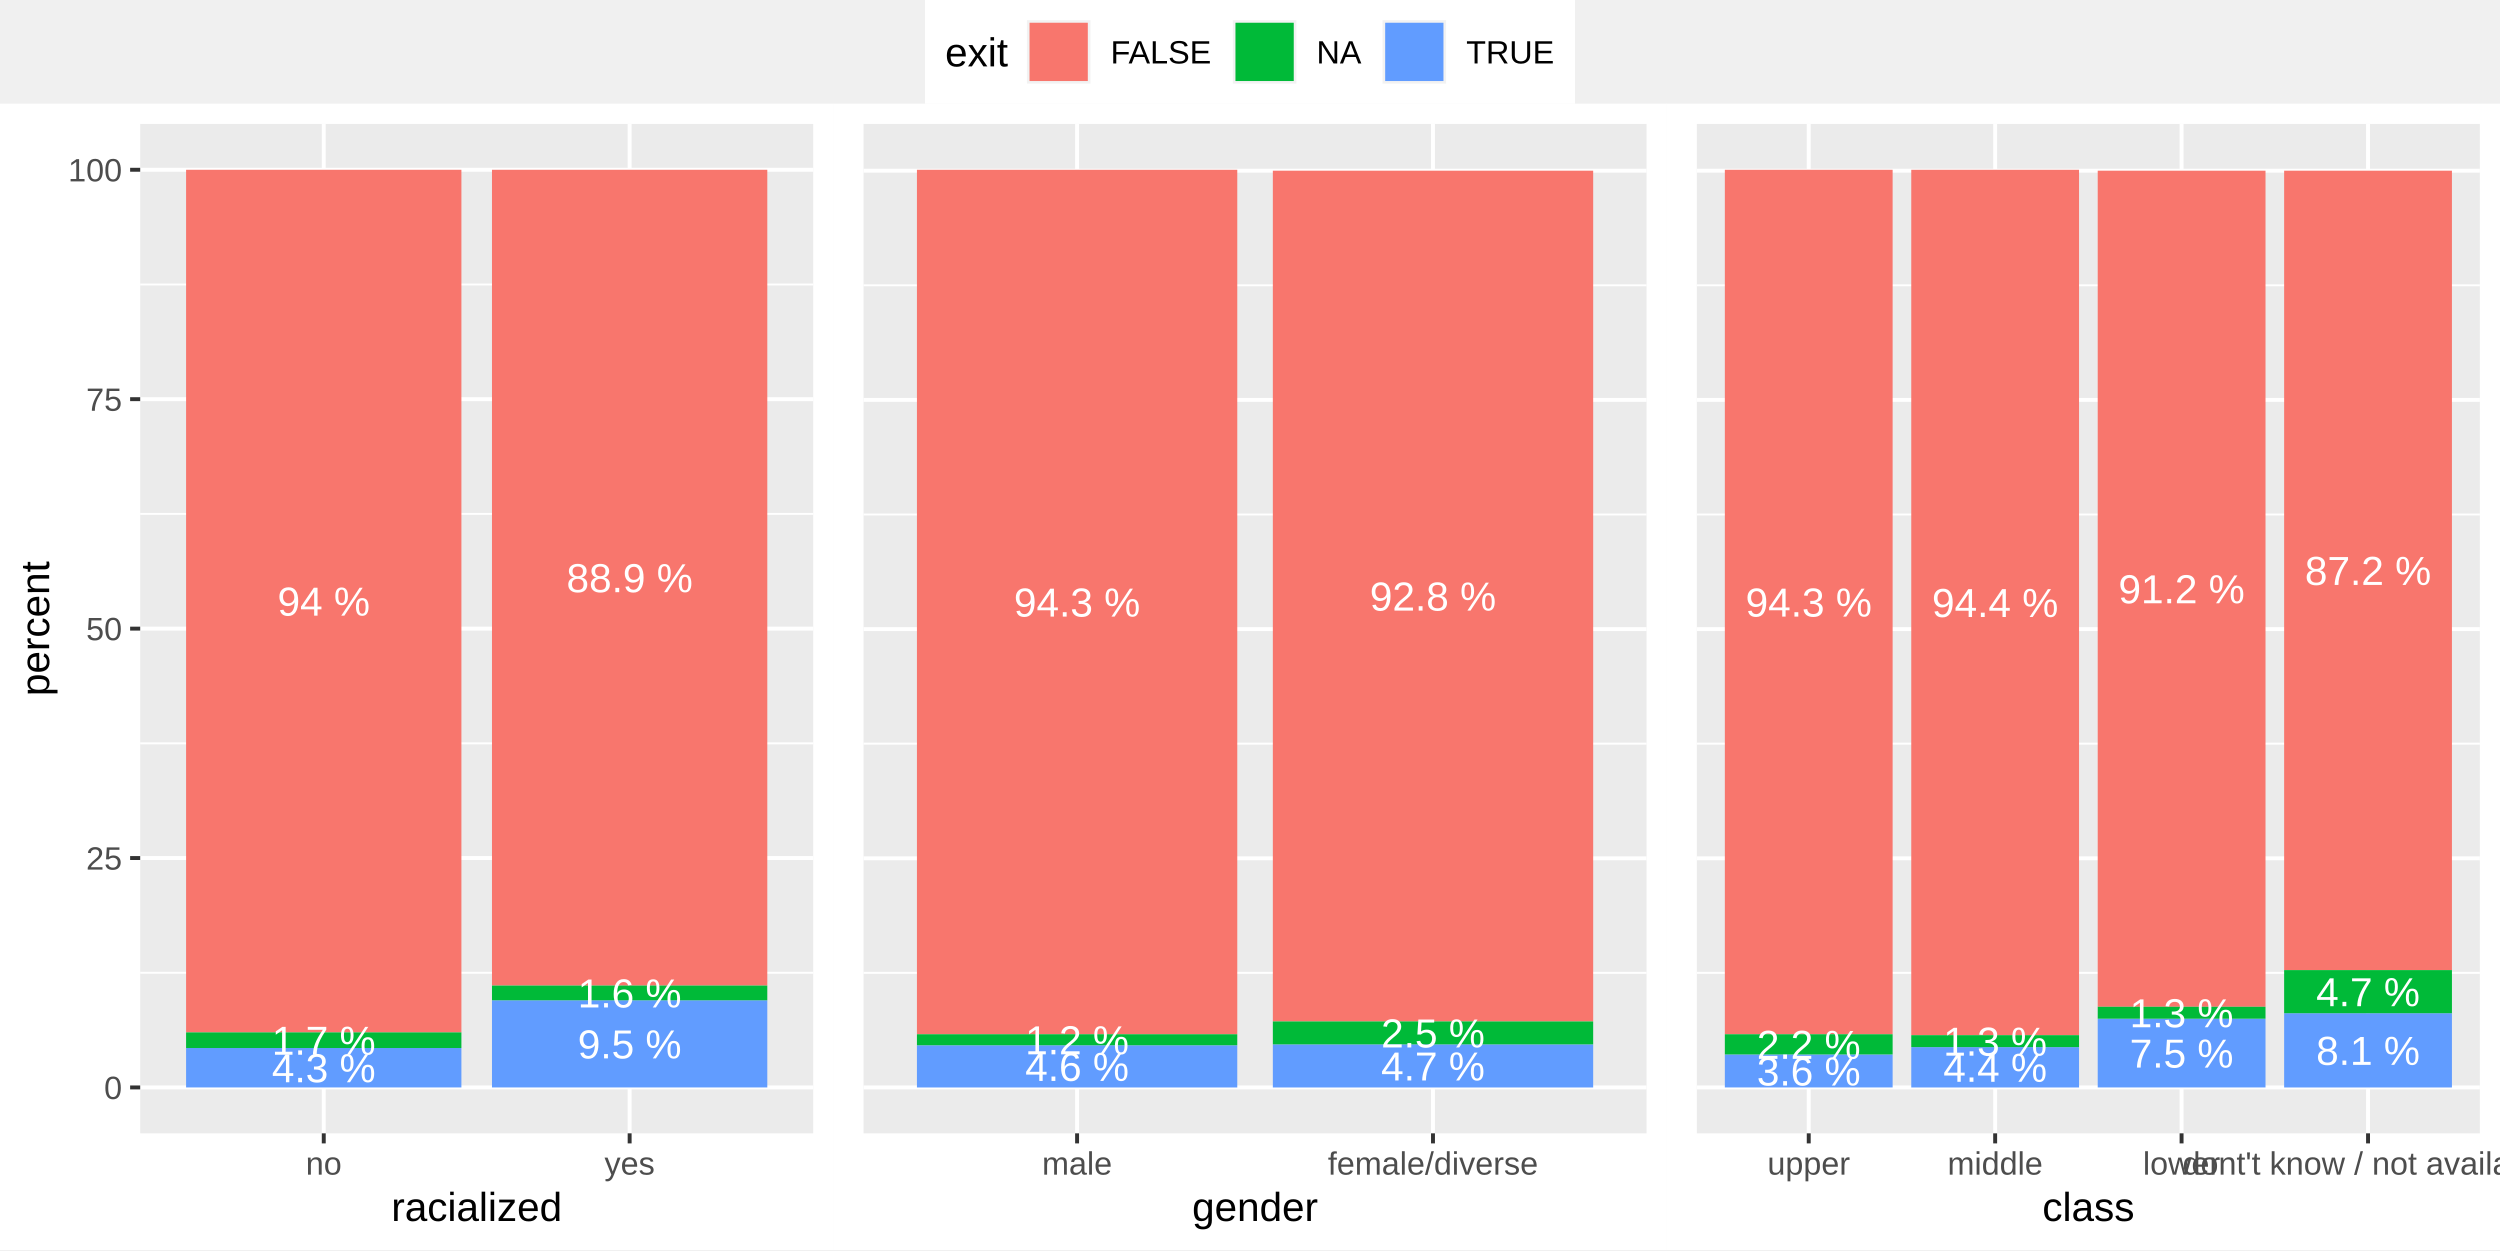
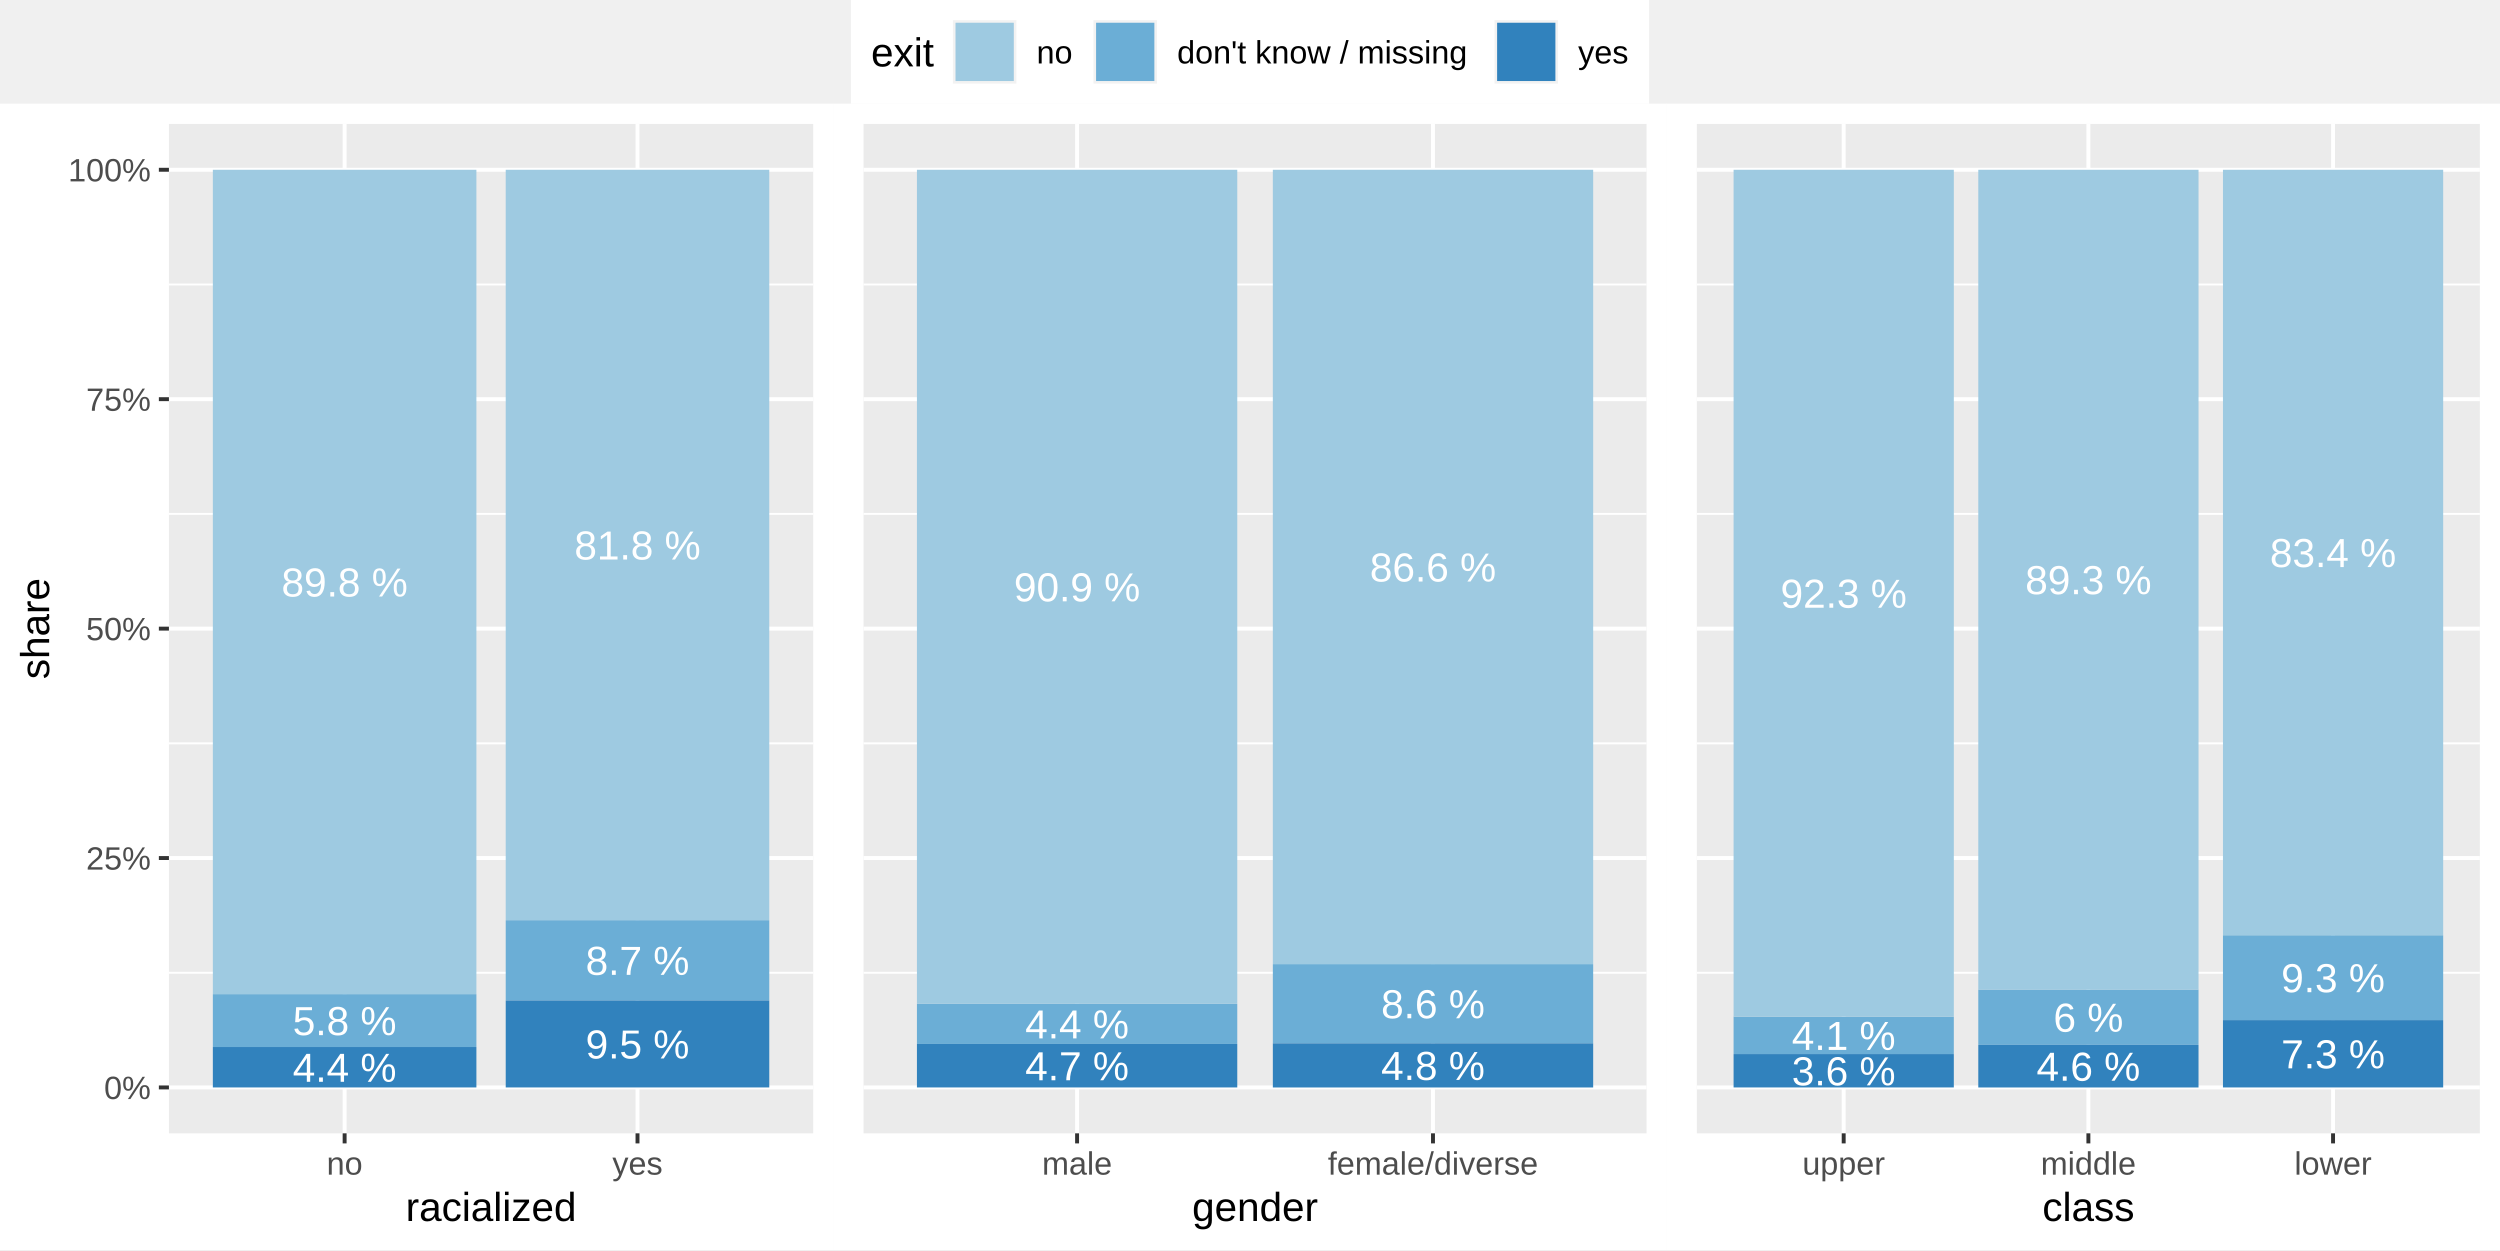
<svg xmlns="http://www.w3.org/2000/svg" class="svglite" width="680.31pt" height="340.16pt" viewBox="0 0 680.31 340.16">
  <defs>
    <style type="text/css">
    .svglite line, .svglite polyline, .svglite polygon, .svglite path, .svglite rect, .svglite circle {
      fill: none;
      stroke: #000000;
      stroke-linecap: round;
      stroke-linejoin: round;
      stroke-miterlimit: 10.00;
    }
    .svglite text {
      white-space: pre;
    }
  </style>
  </defs>
  <rect width="100%" height="100%" style="stroke: none; fill: none;" />
  <defs>
    <clipPath id="cpMC4wMHw2ODAuMzF8MC4wMHwzNDAuMTY=">
      <rect x="0.00" y="0.00" width="680.31" height="340.16" />
    </clipPath>
  </defs>
  <g clip-path="url(#cpMC4wMHw2ODAuMzF8MC4wMHwzNDAuMTY=)">
-     <rect x="251.71" y="-0" width="176.89" height="28.24" style="stroke-width: 1.07; stroke: none; fill: #FFFFFF;" />
-     <text x="257.19" y="18.07" style="font-size: 11.00px; font-family: &quot;Arial&quot;;" textLength="17.11px" lengthAdjust="spacingAndGlyphs">exit</text>
-     <rect x="279.46" y="5.48" width="17.28" height="17.28" style="stroke-width: 1.07; stroke: none; fill: #F2F2F2;" />
-     <rect x="280.16" y="6.19" width="15.86" height="15.86" style="stroke-width: 1.07; stroke: none; stroke-linecap: butt; stroke-linejoin: miter; fill: #F8766D;" />
-     <rect x="335.49" y="5.48" width="17.28" height="17.28" style="stroke-width: 1.07; stroke: none; fill: #F2F2F2;" />
-     <rect x="336.20" y="6.19" width="15.86" height="15.86" style="stroke-width: 1.07; stroke: none; stroke-linecap: butt; stroke-linejoin: miter; fill: #00BA38;" />
-     <rect x="376.23" y="5.48" width="17.28" height="17.28" style="stroke-width: 1.07; stroke: none; fill: #F2F2F2;" />
-     <rect x="376.94" y="6.19" width="15.86" height="15.86" style="stroke-width: 1.07; stroke: none; stroke-linecap: butt; stroke-linejoin: miter; fill: #619CFF;" />
-     <text x="302.22" y="17.27" style="font-size: 8.80px; font-family: &quot;Arial&quot;;" textLength="27.87px" lengthAdjust="spacingAndGlyphs">FALSE</text>
-     <text x="358.25" y="17.27" style="font-size: 8.80px; font-family: &quot;Arial&quot;;" textLength="12.22px" lengthAdjust="spacingAndGlyphs">NA</text>
-     <text x="398.99" y="17.27" style="font-size: 8.80px; font-family: &quot;Arial&quot;;" textLength="23.94px" lengthAdjust="spacingAndGlyphs">TRUE</text>
+     <rect x="231.56" y="-0" width="217.19" height="28.24" style="stroke-width: 1.07; stroke: none; fill: #FFFFFF;" />
+     <text x="237.04" y="18.07" style="font-size: 11.00px; font-family: &quot;Arial&quot;;" textLength="17.11px" lengthAdjust="spacingAndGlyphs">exit</text>
+     <rect x="259.31" y="5.48" width="17.28" height="17.28" style="stroke-width: 1.07; stroke: none; fill: #F2F2F2;" />
+     <rect x="260.02" y="6.19" width="15.86" height="15.86" style="stroke-width: 1.07; stroke: none; stroke-linecap: butt; stroke-linejoin: miter; fill: #9ECAE1;" />
+     <rect x="297.56" y="5.48" width="17.28" height="17.28" style="stroke-width: 1.07; stroke: none; fill: #F2F2F2;" />
+     <rect x="298.27" y="6.19" width="15.86" height="15.86" style="stroke-width: 1.07; stroke: none; stroke-linecap: butt; stroke-linejoin: miter; fill: #6BAED6;" />
+     <rect x="406.69" y="5.48" width="17.28" height="17.28" style="stroke-width: 1.07; stroke: none; fill: #F2F2F2;" />
+     <rect x="407.40" y="6.19" width="15.86" height="15.86" style="stroke-width: 1.07; stroke: none; stroke-linecap: butt; stroke-linejoin: miter; fill: #3182BD;" />
+     <text x="282.07" y="17.27" style="font-size: 8.80px; font-family: &quot;Arial&quot;;" textLength="9.79px" lengthAdjust="spacingAndGlyphs">no</text>
+     <text x="320.32" y="17.27" style="font-size: 8.80px; font-family: &quot;Arial&quot;;" textLength="78.93px" lengthAdjust="spacingAndGlyphs">don't know / missing</text>
+     <text x="429.45" y="17.27" style="font-size: 8.80px; font-family: &quot;Arial&quot;;" textLength="13.69px" lengthAdjust="spacingAndGlyphs">yes</text>
  </g>
  <defs>
    <clipPath id="cpMC4wMHw2ODAuMzF8MjguMjR8MzQwLjE2">
      <rect x="0.00" y="28.24" width="680.31" height="311.92" />
    </clipPath>
  </defs>
  <g clip-path="url(#cpMC4wMHw2ODAuMzF8MjguMjR8MzQwLjE2)">
</g>
  <g clip-path="url(#cpMC4wMHw2ODAuMzF8MC4wMHwzNDAuMTY=)">
</g>
  <defs>
    <clipPath id="cpMC4wMHwyMjYuNzd8MjguMjR8MzQwLjE2">
      <rect x="0.00" y="28.24" width="226.77" height="311.92" />
    </clipPath>
  </defs>
  <g clip-path="url(#cpMC4wMHwyMjYuNzd8MjguMjR8MzQwLjE2)">
-     <rect x="-0" y="28.24" width="226.77" height="311.92" style="stroke-width: 1.07; stroke: #FFFFFF; fill: #FFFFFF;" />
-   </g>
-   <g clip-path="url(#cpMC4wMHw2ODAuMzF8MC4wMHwzNDAuMTY=)">
- </g>
-   <defs>
-     <clipPath id="cpMzguMTV8MjIxLjI5fDMzLjcyfDMwOC40MQ==">
-       <rect x="38.15" y="33.72" width="183.14" height="274.69" />
-     </clipPath>
-   </defs>
-   <g clip-path="url(#cpMzguMTV8MjIxLjI5fDMzLjcyfDMwOC40MQ==)">
-     <rect x="38.15" y="33.72" width="183.14" height="274.69" style="stroke-width: 1.07; stroke: none; fill: #EBEBEB;" />
-     <polyline points="38.15,264.71 221.29,264.71 " style="stroke-width: 0.53; stroke: #FFFFFF; stroke-linecap: butt;" />
-     <polyline points="38.15,202.28 221.29,202.28 " style="stroke-width: 0.53; stroke: #FFFFFF; stroke-linecap: butt;" />
-     <polyline points="38.15,139.85 221.29,139.85 " style="stroke-width: 0.53; stroke: #FFFFFF; stroke-linecap: butt;" />
-     <polyline points="38.15,77.42 221.29,77.42 " style="stroke-width: 0.53; stroke: #FFFFFF; stroke-linecap: butt;" />
-     <polyline points="38.15,295.92 221.29,295.92 " style="stroke-width: 1.07; stroke: #FFFFFF; stroke-linecap: butt;" />
-     <polyline points="38.15,233.49 221.29,233.49 " style="stroke-width: 1.07; stroke: #FFFFFF; stroke-linecap: butt;" />
-     <polyline points="38.15,171.06 221.29,171.06 " style="stroke-width: 1.07; stroke: #FFFFFF; stroke-linecap: butt;" />
-     <polyline points="38.15,108.63 221.29,108.63 " style="stroke-width: 1.07; stroke: #FFFFFF; stroke-linecap: butt;" />
-     <polyline points="38.15,46.20 221.29,46.20 " style="stroke-width: 1.07; stroke: #FFFFFF; stroke-linecap: butt;" />
-     <polyline points="88.10,308.41 88.10,33.72 " style="stroke-width: 1.07; stroke: #FFFFFF; stroke-linecap: butt;" />
-     <polyline points="171.34,308.41 171.34,33.72 " style="stroke-width: 1.07; stroke: #FFFFFF; stroke-linecap: butt;" />
-     <rect x="50.64" y="46.20" width="74.92" height="234.74" style="stroke-width: 1.07; stroke: none; stroke-linecap: butt; stroke-linejoin: miter; fill: #F8766D;" />
-     <rect x="50.64" y="285.18" width="74.92" height="10.74" style="stroke-width: 1.07; stroke: none; stroke-linecap: butt; stroke-linejoin: miter; fill: #619CFF;" />
-     <rect x="50.64" y="280.94" width="74.92" height="4.25" style="stroke-width: 1.07; stroke: none; stroke-linecap: butt; stroke-linejoin: miter; fill: #00BA38;" />
-     <rect x="133.88" y="46.20" width="74.92" height="222.00" style="stroke-width: 1.07; stroke: none; stroke-linecap: butt; stroke-linejoin: miter; fill: #F8766D;" />
-     <rect x="133.88" y="272.20" width="74.92" height="23.72" style="stroke-width: 1.07; stroke: none; stroke-linecap: butt; stroke-linejoin: miter; fill: #619CFF;" />
-     <rect x="133.88" y="268.20" width="74.92" height="4.00" style="stroke-width: 1.07; stroke: none; stroke-linecap: butt; stroke-linejoin: miter; fill: #00BA38;" />
-     <text x="88.10" y="167.53" text-anchor="middle" style="font-size: 11.04px;fill: #FFFFFF; font-family: &quot;Arial&quot;;" textLength="25.14px" lengthAdjust="spacingAndGlyphs">94 %</text>
-     <text x="88.10" y="294.51" text-anchor="middle" style="font-size: 11.04px;fill: #FFFFFF; font-family: &quot;Arial&quot;;" textLength="28.21px" lengthAdjust="spacingAndGlyphs">4.3 %</text>
-     <text x="88.10" y="287.02" text-anchor="middle" style="font-size: 11.04px;fill: #FFFFFF; font-family: &quot;Arial&quot;;" textLength="28.21px" lengthAdjust="spacingAndGlyphs">1.7 %</text>
-     <text x="171.34" y="161.16" text-anchor="middle" style="font-size: 11.04px;fill: #FFFFFF; font-family: &quot;Arial&quot;;" textLength="34.34px" lengthAdjust="spacingAndGlyphs">88.9 %</text>
-     <text x="171.34" y="288.02" text-anchor="middle" style="font-size: 11.04px;fill: #FFFFFF; font-family: &quot;Arial&quot;;" textLength="28.21px" lengthAdjust="spacingAndGlyphs">9.5 %</text>
-     <text x="171.34" y="274.16" text-anchor="middle" style="font-size: 11.04px;fill: #FFFFFF; font-family: &quot;Arial&quot;;" textLength="28.21px" lengthAdjust="spacingAndGlyphs">1.6 %</text>
-   </g>
-   <g clip-path="url(#cpMC4wMHw2ODAuMzF8MC4wMHwzNDAuMTY=)">
-     <text x="33.22" y="299.08" text-anchor="end" style="font-size: 8.80px;fill: #4D4D4D; font-family: &quot;Arial&quot;;" textLength="4.90px" lengthAdjust="spacingAndGlyphs">0</text>
-     <text x="33.22" y="236.65" text-anchor="end" style="font-size: 8.80px;fill: #4D4D4D; font-family: &quot;Arial&quot;;" textLength="9.79px" lengthAdjust="spacingAndGlyphs">25</text>
-     <text x="33.22" y="174.22" text-anchor="end" style="font-size: 8.80px;fill: #4D4D4D; font-family: &quot;Arial&quot;;" textLength="9.79px" lengthAdjust="spacingAndGlyphs">50</text>
-     <text x="33.22" y="111.79" text-anchor="end" style="font-size: 8.80px;fill: #4D4D4D; font-family: &quot;Arial&quot;;" textLength="9.79px" lengthAdjust="spacingAndGlyphs">75</text>
-     <text x="33.22" y="49.36" text-anchor="end" style="font-size: 8.80px;fill: #4D4D4D; font-family: &quot;Arial&quot;;" textLength="14.69px" lengthAdjust="spacingAndGlyphs">100</text>
-     <polyline points="35.41,295.92 38.15,295.92 " style="stroke-width: 1.07; stroke: #333333; stroke-linecap: butt;" />
-     <polyline points="35.41,233.49 38.15,233.49 " style="stroke-width: 1.07; stroke: #333333; stroke-linecap: butt;" />
-     <polyline points="35.41,171.06 38.15,171.06 " style="stroke-width: 1.07; stroke: #333333; stroke-linecap: butt;" />
-     <polyline points="35.41,108.63 38.15,108.63 " style="stroke-width: 1.07; stroke: #333333; stroke-linecap: butt;" />
-     <polyline points="35.41,46.20 38.15,46.20 " style="stroke-width: 1.07; stroke: #333333; stroke-linecap: butt;" />
-     <polyline points="88.10,311.15 88.10,308.41 " style="stroke-width: 1.07; stroke: #333333; stroke-linecap: butt;" />
-     <polyline points="171.34,311.15 171.34,308.41 " style="stroke-width: 1.07; stroke: #333333; stroke-linecap: butt;" />
-     <text x="88.10" y="319.65" text-anchor="middle" style="font-size: 8.80px;fill: #4D4D4D; font-family: &quot;Arial&quot;;" textLength="9.79px" lengthAdjust="spacingAndGlyphs">no</text>
-     <text x="171.34" y="319.65" text-anchor="middle" style="font-size: 8.80px;fill: #4D4D4D; font-family: &quot;Arial&quot;;" textLength="13.69px" lengthAdjust="spacingAndGlyphs">yes</text>
-     <text x="129.72" y="332.26" text-anchor="middle" style="font-size: 11.00px; font-family: &quot;Arial&quot;;" textLength="46.47px" lengthAdjust="spacingAndGlyphs">racialized</text>
-     <text transform="translate(13.37,171.06) rotate(-90)" text-anchor="middle" style="font-size: 11.00px; font-family: &quot;Arial&quot;;" textLength="36.70px" lengthAdjust="spacingAndGlyphs">percent</text>
+     <rect x="0.00" y="28.24" width="226.77" height="311.92" style="stroke-width: 1.07; stroke: #FFFFFF; fill: #FFFFFF;" />
+   </g>
+   <g clip-path="url(#cpMC4wMHw2ODAuMzF8MC4wMHwzNDAuMTY=)">
+ </g>
+   <defs>
+     <clipPath id="cpNDUuOTd8MjIxLjI5fDMzLjcyfDMwOC40MQ==">
+       <rect x="45.97" y="33.72" width="175.32" height="274.69" />
+     </clipPath>
+   </defs>
+   <g clip-path="url(#cpNDUuOTd8MjIxLjI5fDMzLjcyfDMwOC40MQ==)">
+     <rect x="45.97" y="33.72" width="175.32" height="274.69" style="stroke-width: 1.07; stroke: none; fill: #EBEBEB;" />
+     <polyline points="45.97,264.71 221.29,264.71 " style="stroke-width: 0.53; stroke: #FFFFFF; stroke-linecap: butt;" />
+     <polyline points="45.97,202.28 221.29,202.28 " style="stroke-width: 0.53; stroke: #FFFFFF; stroke-linecap: butt;" />
+     <polyline points="45.97,139.85 221.29,139.85 " style="stroke-width: 0.53; stroke: #FFFFFF; stroke-linecap: butt;" />
+     <polyline points="45.97,77.42 221.29,77.42 " style="stroke-width: 0.53; stroke: #FFFFFF; stroke-linecap: butt;" />
+     <polyline points="45.97,295.92 221.29,295.92 " style="stroke-width: 1.07; stroke: #FFFFFF; stroke-linecap: butt;" />
+     <polyline points="45.97,233.49 221.29,233.49 " style="stroke-width: 1.07; stroke: #FFFFFF; stroke-linecap: butt;" />
+     <polyline points="45.97,171.06 221.29,171.06 " style="stroke-width: 1.07; stroke: #FFFFFF; stroke-linecap: butt;" />
+     <polyline points="45.97,108.63 221.29,108.63 " style="stroke-width: 1.07; stroke: #FFFFFF; stroke-linecap: butt;" />
+     <polyline points="45.97,46.20 221.29,46.20 " style="stroke-width: 1.07; stroke: #FFFFFF; stroke-linecap: butt;" />
+     <polyline points="93.78,308.41 93.78,33.72 " style="stroke-width: 1.07; stroke: #FFFFFF; stroke-linecap: butt;" />
+     <polyline points="173.48,308.41 173.48,33.72 " style="stroke-width: 1.07; stroke: #FFFFFF; stroke-linecap: butt;" />
+     <rect x="57.92" y="270.53" width="71.72" height="14.39" style="stroke-width: 1.07; stroke: none; stroke-linecap: butt; stroke-linejoin: miter; fill: #6BAED6;" />
+     <rect x="57.92" y="46.20" width="71.72" height="224.33" style="stroke-width: 1.07; stroke: none; stroke-linecap: butt; stroke-linejoin: miter; fill: #9ECAE1;" />
+     <rect x="57.92" y="284.92" width="71.72" height="11.00" style="stroke-width: 1.07; stroke: none; stroke-linecap: butt; stroke-linejoin: miter; fill: #3182BD;" />
+     <rect x="137.62" y="250.40" width="71.72" height="21.85" style="stroke-width: 1.07; stroke: none; stroke-linecap: butt; stroke-linejoin: miter; fill: #6BAED6;" />
+     <rect x="137.62" y="46.20" width="71.72" height="204.20" style="stroke-width: 1.07; stroke: none; stroke-linecap: butt; stroke-linejoin: miter; fill: #9ECAE1;" />
+     <rect x="137.62" y="272.25" width="71.72" height="23.67" style="stroke-width: 1.07; stroke: none; stroke-linecap: butt; stroke-linejoin: miter; fill: #3182BD;" />
+     <text x="93.78" y="281.68" text-anchor="middle" style="font-size: 11.04px;fill: #FFFFFF; font-family: &quot;Arial&quot;;" textLength="28.21px" lengthAdjust="spacingAndGlyphs">5.8 %</text>
+     <text x="93.78" y="162.33" text-anchor="middle" style="font-size: 11.04px;fill: #FFFFFF; font-family: &quot;Arial&quot;;" textLength="34.34px" lengthAdjust="spacingAndGlyphs">89.8 %</text>
+     <text x="93.78" y="294.38" text-anchor="middle" style="font-size: 11.04px;fill: #FFFFFF; font-family: &quot;Arial&quot;;" textLength="28.21px" lengthAdjust="spacingAndGlyphs">4.4 %</text>
+     <text x="173.48" y="265.28" text-anchor="middle" style="font-size: 11.04px;fill: #FFFFFF; font-family: &quot;Arial&quot;;" textLength="28.21px" lengthAdjust="spacingAndGlyphs">8.7 %</text>
+     <text x="173.48" y="152.26" text-anchor="middle" style="font-size: 11.04px;fill: #FFFFFF; font-family: &quot;Arial&quot;;" textLength="34.34px" lengthAdjust="spacingAndGlyphs">81.8 %</text>
+     <text x="173.48" y="288.04" text-anchor="middle" style="font-size: 11.04px;fill: #FFFFFF; font-family: &quot;Arial&quot;;" textLength="28.21px" lengthAdjust="spacingAndGlyphs">9.5 %</text>
+   </g>
+   <g clip-path="url(#cpMC4wMHw2ODAuMzF8MC4wMHwzNDAuMTY=)">
+     <text x="41.04" y="299.08" text-anchor="end" style="font-size: 8.80px;fill: #4D4D4D; font-family: &quot;Arial&quot;;" textLength="12.72px" lengthAdjust="spacingAndGlyphs">0%</text>
+     <text x="41.04" y="236.65" text-anchor="end" style="font-size: 8.80px;fill: #4D4D4D; font-family: &quot;Arial&quot;;" textLength="17.61px" lengthAdjust="spacingAndGlyphs">25%</text>
+     <text x="41.04" y="174.22" text-anchor="end" style="font-size: 8.80px;fill: #4D4D4D; font-family: &quot;Arial&quot;;" textLength="17.61px" lengthAdjust="spacingAndGlyphs">50%</text>
+     <text x="41.04" y="111.79" text-anchor="end" style="font-size: 8.80px;fill: #4D4D4D; font-family: &quot;Arial&quot;;" textLength="17.61px" lengthAdjust="spacingAndGlyphs">75%</text>
+     <text x="41.04" y="49.36" text-anchor="end" style="font-size: 8.80px;fill: #4D4D4D; font-family: &quot;Arial&quot;;" textLength="22.51px" lengthAdjust="spacingAndGlyphs">100%</text>
+     <polyline points="43.23,295.92 45.97,295.92 " style="stroke-width: 1.07; stroke: #333333; stroke-linecap: butt;" />
+     <polyline points="43.23,233.49 45.97,233.49 " style="stroke-width: 1.07; stroke: #333333; stroke-linecap: butt;" />
+     <polyline points="43.23,171.06 45.97,171.06 " style="stroke-width: 1.07; stroke: #333333; stroke-linecap: butt;" />
+     <polyline points="43.23,108.63 45.97,108.63 " style="stroke-width: 1.07; stroke: #333333; stroke-linecap: butt;" />
+     <polyline points="43.23,46.20 45.97,46.20 " style="stroke-width: 1.07; stroke: #333333; stroke-linecap: butt;" />
+     <polyline points="93.78,311.15 93.78,308.41 " style="stroke-width: 1.07; stroke: #333333; stroke-linecap: butt;" />
+     <polyline points="173.48,311.15 173.48,308.41 " style="stroke-width: 1.07; stroke: #333333; stroke-linecap: butt;" />
+     <text x="93.78" y="319.65" text-anchor="middle" style="font-size: 8.80px;fill: #4D4D4D; font-family: &quot;Arial&quot;;" textLength="9.79px" lengthAdjust="spacingAndGlyphs">no</text>
+     <text x="173.48" y="319.65" text-anchor="middle" style="font-size: 8.80px;fill: #4D4D4D; font-family: &quot;Arial&quot;;" textLength="13.69px" lengthAdjust="spacingAndGlyphs">yes</text>
+     <text x="133.63" y="332.26" text-anchor="middle" style="font-size: 11.00px; font-family: &quot;Arial&quot;;" textLength="46.47px" lengthAdjust="spacingAndGlyphs">racialized</text>
+     <text transform="translate(13.37,171.06) rotate(-90)" text-anchor="middle" style="font-size: 11.00px; font-family: &quot;Arial&quot;;" textLength="27.53px" lengthAdjust="spacingAndGlyphs">share</text>
  </g>
  <defs>
    <clipPath id="cpMjI2Ljc3fDQ1My41NHwyOC4yNHwzNDAuMTY=">
      <rect x="226.77" y="28.24" width="226.77" height="311.92" />
    </clipPath>
  </defs>
  <g clip-path="url(#cpMjI2Ljc3fDQ1My41NHwyOC4yNHwzNDAuMTY=)">
    <rect x="226.77" y="28.24" width="226.77" height="311.92" style="stroke-width: 1.07; stroke: #FFFFFF; fill: #FFFFFF;" />
  </g>
  <g clip-path="url(#cpMC4wMHw2ODAuMzF8MC4wMHwzNDAuMTY=)">
</g>
  <defs>
    <clipPath id="cpMjM0Ljk5fDQ0OC4wNnwzMy43MnwzMDguNDE=">
      <rect x="234.99" y="33.72" width="213.07" height="274.69" />
    </clipPath>
  </defs>
  <g clip-path="url(#cpMjM0Ljk5fDQ0OC4wNnwzMy43MnwzMDguNDE=)">
    <rect x="234.99" y="33.72" width="213.07" height="274.69" style="stroke-width: 1.07; stroke: none; fill: #EBEBEB;" />
-     <polyline points="234.99,264.74 448.06,264.74 " style="stroke-width: 0.53; stroke: #FFFFFF; stroke-linecap: butt;" />
-     <polyline points="234.99,202.37 448.06,202.37 " style="stroke-width: 0.53; stroke: #FFFFFF; stroke-linecap: butt;" />
-     <polyline points="234.99,140.00 448.06,140.00 " style="stroke-width: 0.53; stroke: #FFFFFF; stroke-linecap: butt;" />
-     <polyline points="234.99,77.64 448.06,77.64 " style="stroke-width: 0.53; stroke: #FFFFFF; stroke-linecap: butt;" />
+     <polyline points="234.99,264.71 448.06,264.71 " style="stroke-width: 0.53; stroke: #FFFFFF; stroke-linecap: butt;" />
+     <polyline points="234.99,202.28 448.06,202.28 " style="stroke-width: 0.53; stroke: #FFFFFF; stroke-linecap: butt;" />
+     <polyline points="234.99,139.85 448.06,139.85 " style="stroke-width: 0.53; stroke: #FFFFFF; stroke-linecap: butt;" />
+     <polyline points="234.99,77.42 448.06,77.42 " style="stroke-width: 0.53; stroke: #FFFFFF; stroke-linecap: butt;" />
    <polyline points="234.99,295.92 448.06,295.92 " style="stroke-width: 1.07; stroke: #FFFFFF; stroke-linecap: butt;" />
-     <polyline points="234.99,233.56 448.06,233.56 " style="stroke-width: 1.07; stroke: #FFFFFF; stroke-linecap: butt;" />
-     <polyline points="234.99,171.19 448.06,171.19 " style="stroke-width: 1.07; stroke: #FFFFFF; stroke-linecap: butt;" />
-     <polyline points="234.99,108.82 448.06,108.82 " style="stroke-width: 1.07; stroke: #FFFFFF; stroke-linecap: butt;" />
-     <polyline points="234.99,46.45 448.06,46.45 " style="stroke-width: 1.07; stroke: #FFFFFF; stroke-linecap: butt;" />
+     <polyline points="234.99,233.49 448.06,233.49 " style="stroke-width: 1.07; stroke: #FFFFFF; stroke-linecap: butt;" />
+     <polyline points="234.99,171.06 448.06,171.06 " style="stroke-width: 1.07; stroke: #FFFFFF; stroke-linecap: butt;" />
+     <polyline points="234.99,108.63 448.06,108.63 " style="stroke-width: 1.07; stroke: #FFFFFF; stroke-linecap: butt;" />
+     <polyline points="234.99,46.20 448.06,46.20 " style="stroke-width: 1.07; stroke: #FFFFFF; stroke-linecap: butt;" />
    <polyline points="293.10,308.41 293.10,33.72 " style="stroke-width: 1.07; stroke: #FFFFFF; stroke-linecap: butt;" />
    <polyline points="389.95,308.41 389.95,33.72 " style="stroke-width: 1.07; stroke: #FFFFFF; stroke-linecap: butt;" />
-     <rect x="249.52" y="46.20" width="87.17" height="235.25" style="stroke-width: 1.07; stroke: none; stroke-linecap: butt; stroke-linejoin: miter; fill: #F8766D;" />
-     <rect x="249.52" y="284.45" width="87.17" height="11.48" style="stroke-width: 1.07; stroke: none; stroke-linecap: butt; stroke-linejoin: miter; fill: #619CFF;" />
-     <rect x="249.52" y="281.45" width="87.17" height="2.99" style="stroke-width: 1.07; stroke: none; stroke-linecap: butt; stroke-linejoin: miter; fill: #00BA38;" />
-     <rect x="346.37" y="46.45" width="87.17" height="231.51" style="stroke-width: 1.07; stroke: none; stroke-linecap: butt; stroke-linejoin: miter; fill: #F8766D;" />
-     <rect x="346.37" y="284.20" width="87.17" height="11.73" style="stroke-width: 1.07; stroke: none; stroke-linecap: butt; stroke-linejoin: miter; fill: #619CFF;" />
-     <rect x="346.37" y="277.96" width="87.17" height="6.24" style="stroke-width: 1.07; stroke: none; stroke-linecap: butt; stroke-linejoin: miter; fill: #00BA38;" />
-     <text x="293.10" y="167.79" text-anchor="middle" style="font-size: 11.04px;fill: #FFFFFF; font-family: &quot;Arial&quot;;" textLength="34.34px" lengthAdjust="spacingAndGlyphs">94.3 %</text>
-     <text x="293.10" y="294.14" text-anchor="middle" style="font-size: 11.04px;fill: #FFFFFF; font-family: &quot;Arial&quot;;" textLength="28.21px" lengthAdjust="spacingAndGlyphs">4.6 %</text>
-     <text x="293.10" y="286.91" text-anchor="middle" style="font-size: 11.04px;fill: #FFFFFF; font-family: &quot;Arial&quot;;" textLength="28.21px" lengthAdjust="spacingAndGlyphs">1.2 %</text>
-     <text x="389.95" y="166.16" text-anchor="middle" style="font-size: 11.04px;fill: #FFFFFF; font-family: &quot;Arial&quot;;" textLength="34.34px" lengthAdjust="spacingAndGlyphs">92.8 %</text>
-     <text x="389.95" y="294.02" text-anchor="middle" style="font-size: 11.04px;fill: #FFFFFF; font-family: &quot;Arial&quot;;" textLength="28.21px" lengthAdjust="spacingAndGlyphs">4.7 %</text>
-     <text x="389.95" y="285.04" text-anchor="middle" style="font-size: 11.04px;fill: #FFFFFF; font-family: &quot;Arial&quot;;" textLength="28.21px" lengthAdjust="spacingAndGlyphs">2.5 %</text>
+     <rect x="249.52" y="273.17" width="87.17" height="10.91" style="stroke-width: 1.07; stroke: none; stroke-linecap: butt; stroke-linejoin: miter; fill: #6BAED6;" />
+     <rect x="249.52" y="46.20" width="87.17" height="226.97" style="stroke-width: 1.07; stroke: none; stroke-linecap: butt; stroke-linejoin: miter; fill: #9ECAE1;" />
+     <rect x="249.52" y="284.08" width="87.17" height="11.84" style="stroke-width: 1.07; stroke: none; stroke-linecap: butt; stroke-linejoin: miter; fill: #3182BD;" />
+     <rect x="346.37" y="262.36" width="87.17" height="21.56" style="stroke-width: 1.07; stroke: none; stroke-linecap: butt; stroke-linejoin: miter; fill: #6BAED6;" />
+     <rect x="346.37" y="46.20" width="87.17" height="216.15" style="stroke-width: 1.07; stroke: none; stroke-linecap: butt; stroke-linejoin: miter; fill: #9ECAE1;" />
+     <rect x="346.37" y="283.92" width="87.17" height="12.01" style="stroke-width: 1.07; stroke: none; stroke-linecap: butt; stroke-linejoin: miter; fill: #3182BD;" />
+     <text x="293.10" y="282.58" text-anchor="middle" style="font-size: 11.04px;fill: #FFFFFF; font-family: &quot;Arial&quot;;" textLength="28.21px" lengthAdjust="spacingAndGlyphs">4.4 %</text>
+     <text x="293.10" y="163.64" text-anchor="middle" style="font-size: 11.04px;fill: #FFFFFF; font-family: &quot;Arial&quot;;" textLength="34.34px" lengthAdjust="spacingAndGlyphs">90.9 %</text>
+     <text x="293.10" y="293.96" text-anchor="middle" style="font-size: 11.04px;fill: #FFFFFF; font-family: &quot;Arial&quot;;" textLength="28.21px" lengthAdjust="spacingAndGlyphs">4.7 %</text>
+     <text x="389.95" y="277.09" text-anchor="middle" style="font-size: 11.04px;fill: #FFFFFF; font-family: &quot;Arial&quot;;" textLength="28.21px" lengthAdjust="spacingAndGlyphs">8.6 %</text>
+     <text x="389.95" y="158.24" text-anchor="middle" style="font-size: 11.04px;fill: #FFFFFF; font-family: &quot;Arial&quot;;" textLength="34.34px" lengthAdjust="spacingAndGlyphs">86.6 %</text>
+     <text x="389.95" y="293.88" text-anchor="middle" style="font-size: 11.04px;fill: #FFFFFF; font-family: &quot;Arial&quot;;" textLength="28.21px" lengthAdjust="spacingAndGlyphs">4.8 %</text>
  </g>
  <g clip-path="url(#cpMC4wMHw2ODAuMzF8MC4wMHwzNDAuMTY=)">
    <polyline points="293.10,311.15 293.10,308.41 " style="stroke-width: 1.07; stroke: #333333; stroke-linecap: butt;" />
    <polyline points="389.95,311.15 389.95,308.41 " style="stroke-width: 1.07; stroke: #333333; stroke-linecap: butt;" />
    <text x="293.10" y="319.65" text-anchor="middle" style="font-size: 8.80px;fill: #4D4D4D; font-family: &quot;Arial&quot;;" textLength="19.07px" lengthAdjust="spacingAndGlyphs">male</text>
    <text x="389.95" y="319.65" text-anchor="middle" style="font-size: 8.80px;fill: #4D4D4D; font-family: &quot;Arial&quot;;" textLength="57.22px" lengthAdjust="spacingAndGlyphs">female/diverse</text>
    <text x="341.53" y="332.26" text-anchor="middle" style="font-size: 11.00px; font-family: &quot;Arial&quot;;" textLength="34.26px" lengthAdjust="spacingAndGlyphs">gender</text>
  </g>
  <defs>
    <clipPath id="cpNDUzLjU0fDY4MC4zMXwyOC4yNHwzNDAuMTY=">
      <rect x="453.54" y="28.24" width="226.77" height="311.92" />
    </clipPath>
  </defs>
  <g clip-path="url(#cpNDUzLjU0fDY4MC4zMXwyOC4yNHwzNDAuMTY=)">
    <rect x="453.54" y="28.24" width="226.77" height="311.92" style="stroke-width: 1.07; stroke: #FFFFFF; fill: #FFFFFF;" />
  </g>
  <g clip-path="url(#cpMC4wMHw2ODAuMzF8MC4wMHwzNDAuMTY=)">
</g>
  <defs>
    <clipPath id="cpNDYxLjc2fDY3NC44NHwzMy43MnwzMDguNDE=">
      <rect x="461.76" y="33.72" width="213.07" height="274.69" />
    </clipPath>
  </defs>
  <g clip-path="url(#cpNDYxLjc2fDY3NC44NHwzMy43MnwzMDguNDE=)">
    <rect x="461.76" y="33.72" width="213.07" height="274.69" style="stroke-width: 1.07; stroke: none; fill: #EBEBEB;" />
-     <polyline points="461.76,264.74 674.84,264.74 " style="stroke-width: 0.53; stroke: #FFFFFF; stroke-linecap: butt;" />
-     <polyline points="461.76,202.37 674.84,202.37 " style="stroke-width: 0.53; stroke: #FFFFFF; stroke-linecap: butt;" />
-     <polyline points="461.76,140.00 674.84,140.00 " style="stroke-width: 0.53; stroke: #FFFFFF; stroke-linecap: butt;" />
-     <polyline points="461.76,77.64 674.84,77.64 " style="stroke-width: 0.53; stroke: #FFFFFF; stroke-linecap: butt;" />
+     <polyline points="461.76,264.71 674.84,264.71 " style="stroke-width: 0.53; stroke: #FFFFFF; stroke-linecap: butt;" />
+     <polyline points="461.76,202.28 674.84,202.28 " style="stroke-width: 0.53; stroke: #FFFFFF; stroke-linecap: butt;" />
+     <polyline points="461.76,139.85 674.84,139.85 " style="stroke-width: 0.53; stroke: #FFFFFF; stroke-linecap: butt;" />
+     <polyline points="461.76,77.42 674.84,77.42 " style="stroke-width: 0.53; stroke: #FFFFFF; stroke-linecap: butt;" />
    <polyline points="461.76,295.92 674.84,295.92 " style="stroke-width: 1.07; stroke: #FFFFFF; stroke-linecap: butt;" />
-     <polyline points="461.76,233.56 674.84,233.56 " style="stroke-width: 1.07; stroke: #FFFFFF; stroke-linecap: butt;" />
-     <polyline points="461.76,171.19 674.84,171.19 " style="stroke-width: 1.07; stroke: #FFFFFF; stroke-linecap: butt;" />
-     <polyline points="461.76,108.82 674.84,108.82 " style="stroke-width: 1.07; stroke: #FFFFFF; stroke-linecap: butt;" />
-     <polyline points="461.76,46.45 674.84,46.45 " style="stroke-width: 1.07; stroke: #FFFFFF; stroke-linecap: butt;" />
-     <polyline points="492.20,308.41 492.20,33.72 " style="stroke-width: 1.07; stroke: #FFFFFF; stroke-linecap: butt;" />
-     <polyline points="542.93,308.41 542.93,33.72 " style="stroke-width: 1.07; stroke: #FFFFFF; stroke-linecap: butt;" />
-     <polyline points="593.66,308.41 593.66,33.72 " style="stroke-width: 1.07; stroke: #FFFFFF; stroke-linecap: butt;" />
-     <polyline points="644.40,308.41 644.40,33.72 " style="stroke-width: 1.07; stroke: #FFFFFF; stroke-linecap: butt;" />
-     <rect x="469.37" y="46.20" width="45.66" height="235.25" style="stroke-width: 1.07; stroke: none; stroke-linecap: butt; stroke-linejoin: miter; fill: #F8766D;" />
-     <rect x="469.37" y="286.94" width="45.66" height="8.98" style="stroke-width: 1.07; stroke: none; stroke-linecap: butt; stroke-linejoin: miter; fill: #619CFF;" />
-     <rect x="469.37" y="281.45" width="45.66" height="5.49" style="stroke-width: 1.07; stroke: none; stroke-linecap: butt; stroke-linejoin: miter; fill: #00BA38;" />
-     <rect x="520.10" y="46.20" width="45.66" height="235.50" style="stroke-width: 1.07; stroke: none; stroke-linecap: butt; stroke-linejoin: miter; fill: #F8766D;" />
-     <rect x="520.10" y="284.95" width="45.66" height="10.98" style="stroke-width: 1.07; stroke: none; stroke-linecap: butt; stroke-linejoin: miter; fill: #619CFF;" />
-     <rect x="520.10" y="281.70" width="45.66" height="3.24" style="stroke-width: 1.07; stroke: none; stroke-linecap: butt; stroke-linejoin: miter; fill: #00BA38;" />
-     <rect x="570.84" y="46.45" width="45.66" height="227.52" style="stroke-width: 1.07; stroke: none; stroke-linecap: butt; stroke-linejoin: miter; fill: #F8766D;" />
-     <rect x="570.84" y="277.21" width="45.66" height="18.71" style="stroke-width: 1.07; stroke: none; stroke-linecap: butt; stroke-linejoin: miter; fill: #619CFF;" />
-     <rect x="570.84" y="273.97" width="45.66" height="3.24" style="stroke-width: 1.07; stroke: none; stroke-linecap: butt; stroke-linejoin: miter; fill: #00BA38;" />
-     <rect x="621.57" y="46.45" width="45.66" height="217.54" style="stroke-width: 1.07; stroke: none; stroke-linecap: butt; stroke-linejoin: miter; fill: #F8766D;" />
-     <rect x="621.57" y="275.72" width="45.66" height="20.21" style="stroke-width: 1.07; stroke: none; stroke-linecap: butt; stroke-linejoin: miter; fill: #619CFF;" />
-     <rect x="621.57" y="263.99" width="45.66" height="11.73" style="stroke-width: 1.07; stroke: none; stroke-linecap: butt; stroke-linejoin: miter; fill: #00BA38;" />
-     <text x="492.20" y="167.79" text-anchor="middle" style="font-size: 11.04px;fill: #FFFFFF; font-family: &quot;Arial&quot;;" textLength="34.34px" lengthAdjust="spacingAndGlyphs">94.3 %</text>
-     <text x="492.20" y="295.39" text-anchor="middle" style="font-size: 11.04px;fill: #FFFFFF; font-family: &quot;Arial&quot;;" textLength="28.21px" lengthAdjust="spacingAndGlyphs">3.6 %</text>
-     <text x="492.20" y="288.15" text-anchor="middle" style="font-size: 11.04px;fill: #FFFFFF; font-family: &quot;Arial&quot;;" textLength="28.21px" lengthAdjust="spacingAndGlyphs">2.2 %</text>
-     <text x="542.93" y="167.91" text-anchor="middle" style="font-size: 11.04px;fill: #FFFFFF; font-family: &quot;Arial&quot;;" textLength="34.34px" lengthAdjust="spacingAndGlyphs">94.4 %</text>
-     <text x="542.93" y="294.39" text-anchor="middle" style="font-size: 11.04px;fill: #FFFFFF; font-family: &quot;Arial&quot;;" textLength="28.21px" lengthAdjust="spacingAndGlyphs">4.4 %</text>
-     <text x="542.93" y="287.28" text-anchor="middle" style="font-size: 11.04px;fill: #FFFFFF; font-family: &quot;Arial&quot;;" textLength="28.21px" lengthAdjust="spacingAndGlyphs">1.3 %</text>
-     <text x="593.66" y="164.17" text-anchor="middle" style="font-size: 11.04px;fill: #FFFFFF; font-family: &quot;Arial&quot;;" textLength="34.34px" lengthAdjust="spacingAndGlyphs">91.2 %</text>
-     <text x="593.66" y="290.52" text-anchor="middle" style="font-size: 11.04px;fill: #FFFFFF; font-family: &quot;Arial&quot;;" textLength="28.21px" lengthAdjust="spacingAndGlyphs">7.5 %</text>
-     <text x="593.66" y="279.55" text-anchor="middle" style="font-size: 11.04px;fill: #FFFFFF; font-family: &quot;Arial&quot;;" textLength="28.21px" lengthAdjust="spacingAndGlyphs">1.3 %</text>
-     <text x="644.40" y="159.18" text-anchor="middle" style="font-size: 11.04px;fill: #FFFFFF; font-family: &quot;Arial&quot;;" textLength="34.34px" lengthAdjust="spacingAndGlyphs">87.2 %</text>
-     <text x="644.40" y="289.78" text-anchor="middle" style="font-size: 11.04px;fill: #FFFFFF; font-family: &quot;Arial&quot;;" textLength="28.21px" lengthAdjust="spacingAndGlyphs">8.1 %</text>
-     <text x="644.40" y="273.81" text-anchor="middle" style="font-size: 11.04px;fill: #FFFFFF; font-family: &quot;Arial&quot;;" textLength="28.21px" lengthAdjust="spacingAndGlyphs">4.7 %</text>
-   </g>
-   <g clip-path="url(#cpMC4wMHw2ODAuMzF8MC4wMHwzNDAuMTY=)">
-     <polyline points="492.20,311.15 492.20,308.41 " style="stroke-width: 1.07; stroke: #333333; stroke-linecap: butt;" />
-     <polyline points="542.93,311.15 542.93,308.41 " style="stroke-width: 1.07; stroke: #333333; stroke-linecap: butt;" />
-     <polyline points="593.66,311.15 593.66,308.41 " style="stroke-width: 1.07; stroke: #333333; stroke-linecap: butt;" />
-     <polyline points="644.40,311.15 644.40,308.41 " style="stroke-width: 1.07; stroke: #333333; stroke-linecap: butt;" />
-     <text x="492.20" y="319.65" text-anchor="middle" style="font-size: 8.80px;fill: #4D4D4D; font-family: &quot;Arial&quot;;" textLength="22.51px" lengthAdjust="spacingAndGlyphs">upper</text>
-     <text x="542.93" y="319.65" text-anchor="middle" style="font-size: 8.80px;fill: #4D4D4D; font-family: &quot;Arial&quot;;" textLength="25.92px" lengthAdjust="spacingAndGlyphs">middle</text>
-     <text x="593.66" y="319.65" text-anchor="middle" style="font-size: 8.80px;fill: #4D4D4D; font-family: &quot;Arial&quot;;" textLength="21.02px" lengthAdjust="spacingAndGlyphs">lower</text>
-     <text x="644.40" y="319.65" text-anchor="middle" style="font-size: 8.80px;fill: #4D4D4D; font-family: &quot;Arial&quot;;" textLength="100.96px" lengthAdjust="spacingAndGlyphs">dont't know / not available</text>
+     <polyline points="461.76,233.49 674.84,233.49 " style="stroke-width: 1.07; stroke: #FFFFFF; stroke-linecap: butt;" />
+     <polyline points="461.76,171.06 674.84,171.06 " style="stroke-width: 1.07; stroke: #FFFFFF; stroke-linecap: butt;" />
+     <polyline points="461.76,108.63 674.84,108.63 " style="stroke-width: 1.07; stroke: #FFFFFF; stroke-linecap: butt;" />
+     <polyline points="461.76,46.20 674.84,46.20 " style="stroke-width: 1.07; stroke: #FFFFFF; stroke-linecap: butt;" />
+     <polyline points="501.71,308.41 501.71,33.72 " style="stroke-width: 1.07; stroke: #FFFFFF; stroke-linecap: butt;" />
+     <polyline points="568.30,308.41 568.30,33.72 " style="stroke-width: 1.07; stroke: #FFFFFF; stroke-linecap: butt;" />
+     <polyline points="634.88,308.41 634.88,33.72 " style="stroke-width: 1.07; stroke: #FFFFFF; stroke-linecap: butt;" />
+     <rect x="471.75" y="276.64" width="59.93" height="10.20" style="stroke-width: 1.07; stroke: none; stroke-linecap: butt; stroke-linejoin: miter; fill: #6BAED6;" />
+     <rect x="471.75" y="46.20" width="59.93" height="230.44" style="stroke-width: 1.07; stroke: none; stroke-linecap: butt; stroke-linejoin: miter; fill: #9ECAE1;" />
+     <rect x="471.75" y="286.84" width="59.93" height="9.08" style="stroke-width: 1.07; stroke: none; stroke-linecap: butt; stroke-linejoin: miter; fill: #3182BD;" />
+     <rect x="538.34" y="269.27" width="59.93" height="15.06" style="stroke-width: 1.07; stroke: none; stroke-linecap: butt; stroke-linejoin: miter; fill: #6BAED6;" />
+     <rect x="538.34" y="46.20" width="59.93" height="223.07" style="stroke-width: 1.07; stroke: none; stroke-linecap: butt; stroke-linejoin: miter; fill: #9ECAE1;" />
+     <rect x="538.34" y="284.34" width="59.93" height="11.59" style="stroke-width: 1.07; stroke: none; stroke-linecap: butt; stroke-linejoin: miter; fill: #3182BD;" />
+     <rect x="604.92" y="254.50" width="59.93" height="23.10" style="stroke-width: 1.07; stroke: none; stroke-linecap: butt; stroke-linejoin: miter; fill: #6BAED6;" />
+     <rect x="604.92" y="46.20" width="59.93" height="208.30" style="stroke-width: 1.07; stroke: none; stroke-linecap: butt; stroke-linejoin: miter; fill: #9ECAE1;" />
+     <rect x="604.92" y="277.60" width="59.93" height="18.32" style="stroke-width: 1.07; stroke: none; stroke-linecap: butt; stroke-linejoin: miter; fill: #3182BD;" />
+     <text x="501.71" y="285.70" text-anchor="middle" style="font-size: 11.04px;fill: #FFFFFF; font-family: &quot;Arial&quot;;" textLength="28.21px" lengthAdjust="spacingAndGlyphs">4.1 %</text>
+     <text x="501.71" y="165.38" text-anchor="middle" style="font-size: 11.04px;fill: #FFFFFF; font-family: &quot;Arial&quot;;" textLength="34.34px" lengthAdjust="spacingAndGlyphs">92.3 %</text>
+     <text x="501.71" y="295.34" text-anchor="middle" style="font-size: 11.04px;fill: #FFFFFF; font-family: &quot;Arial&quot;;" textLength="28.21px" lengthAdjust="spacingAndGlyphs">3.6 %</text>
+     <text x="568.30" y="280.76" text-anchor="middle" style="font-size: 11.04px;fill: #FFFFFF; font-family: &quot;Arial&quot;;" textLength="19.01px" lengthAdjust="spacingAndGlyphs">6 %</text>
+     <text x="568.30" y="161.69" text-anchor="middle" style="font-size: 11.04px;fill: #FFFFFF; font-family: &quot;Arial&quot;;" textLength="34.34px" lengthAdjust="spacingAndGlyphs">89.3 %</text>
+     <text x="568.30" y="294.09" text-anchor="middle" style="font-size: 11.04px;fill: #FFFFFF; font-family: &quot;Arial&quot;;" textLength="28.21px" lengthAdjust="spacingAndGlyphs">4.6 %</text>
+     <text x="634.88" y="270.01" text-anchor="middle" style="font-size: 11.04px;fill: #FFFFFF; font-family: &quot;Arial&quot;;" textLength="28.21px" lengthAdjust="spacingAndGlyphs">9.3 %</text>
+     <text x="634.88" y="154.31" text-anchor="middle" style="font-size: 11.04px;fill: #FFFFFF; font-family: &quot;Arial&quot;;" textLength="34.34px" lengthAdjust="spacingAndGlyphs">83.4 %</text>
+     <text x="634.88" y="290.72" text-anchor="middle" style="font-size: 11.04px;fill: #FFFFFF; font-family: &quot;Arial&quot;;" textLength="28.21px" lengthAdjust="spacingAndGlyphs">7.3 %</text>
+   </g>
+   <g clip-path="url(#cpMC4wMHw2ODAuMzF8MC4wMHwzNDAuMTY=)">
+     <polyline points="501.71,311.15 501.71,308.41 " style="stroke-width: 1.07; stroke: #333333; stroke-linecap: butt;" />
+     <polyline points="568.30,311.15 568.30,308.41 " style="stroke-width: 1.07; stroke: #333333; stroke-linecap: butt;" />
+     <polyline points="634.88,311.15 634.88,308.41 " style="stroke-width: 1.07; stroke: #333333; stroke-linecap: butt;" />
+     <text x="501.71" y="319.65" text-anchor="middle" style="font-size: 8.80px;fill: #4D4D4D; font-family: &quot;Arial&quot;;" textLength="22.51px" lengthAdjust="spacingAndGlyphs">upper</text>
+     <text x="568.30" y="319.65" text-anchor="middle" style="font-size: 8.80px;fill: #4D4D4D; font-family: &quot;Arial&quot;;" textLength="25.92px" lengthAdjust="spacingAndGlyphs">middle</text>
+     <text x="634.88" y="319.65" text-anchor="middle" style="font-size: 8.80px;fill: #4D4D4D; font-family: &quot;Arial&quot;;" textLength="21.02px" lengthAdjust="spacingAndGlyphs">lower</text>
    <text x="568.30" y="332.26" text-anchor="middle" style="font-size: 11.00px; font-family: &quot;Arial&quot;;" textLength="25.06px" lengthAdjust="spacingAndGlyphs">class</text>
  </g>
</svg>
